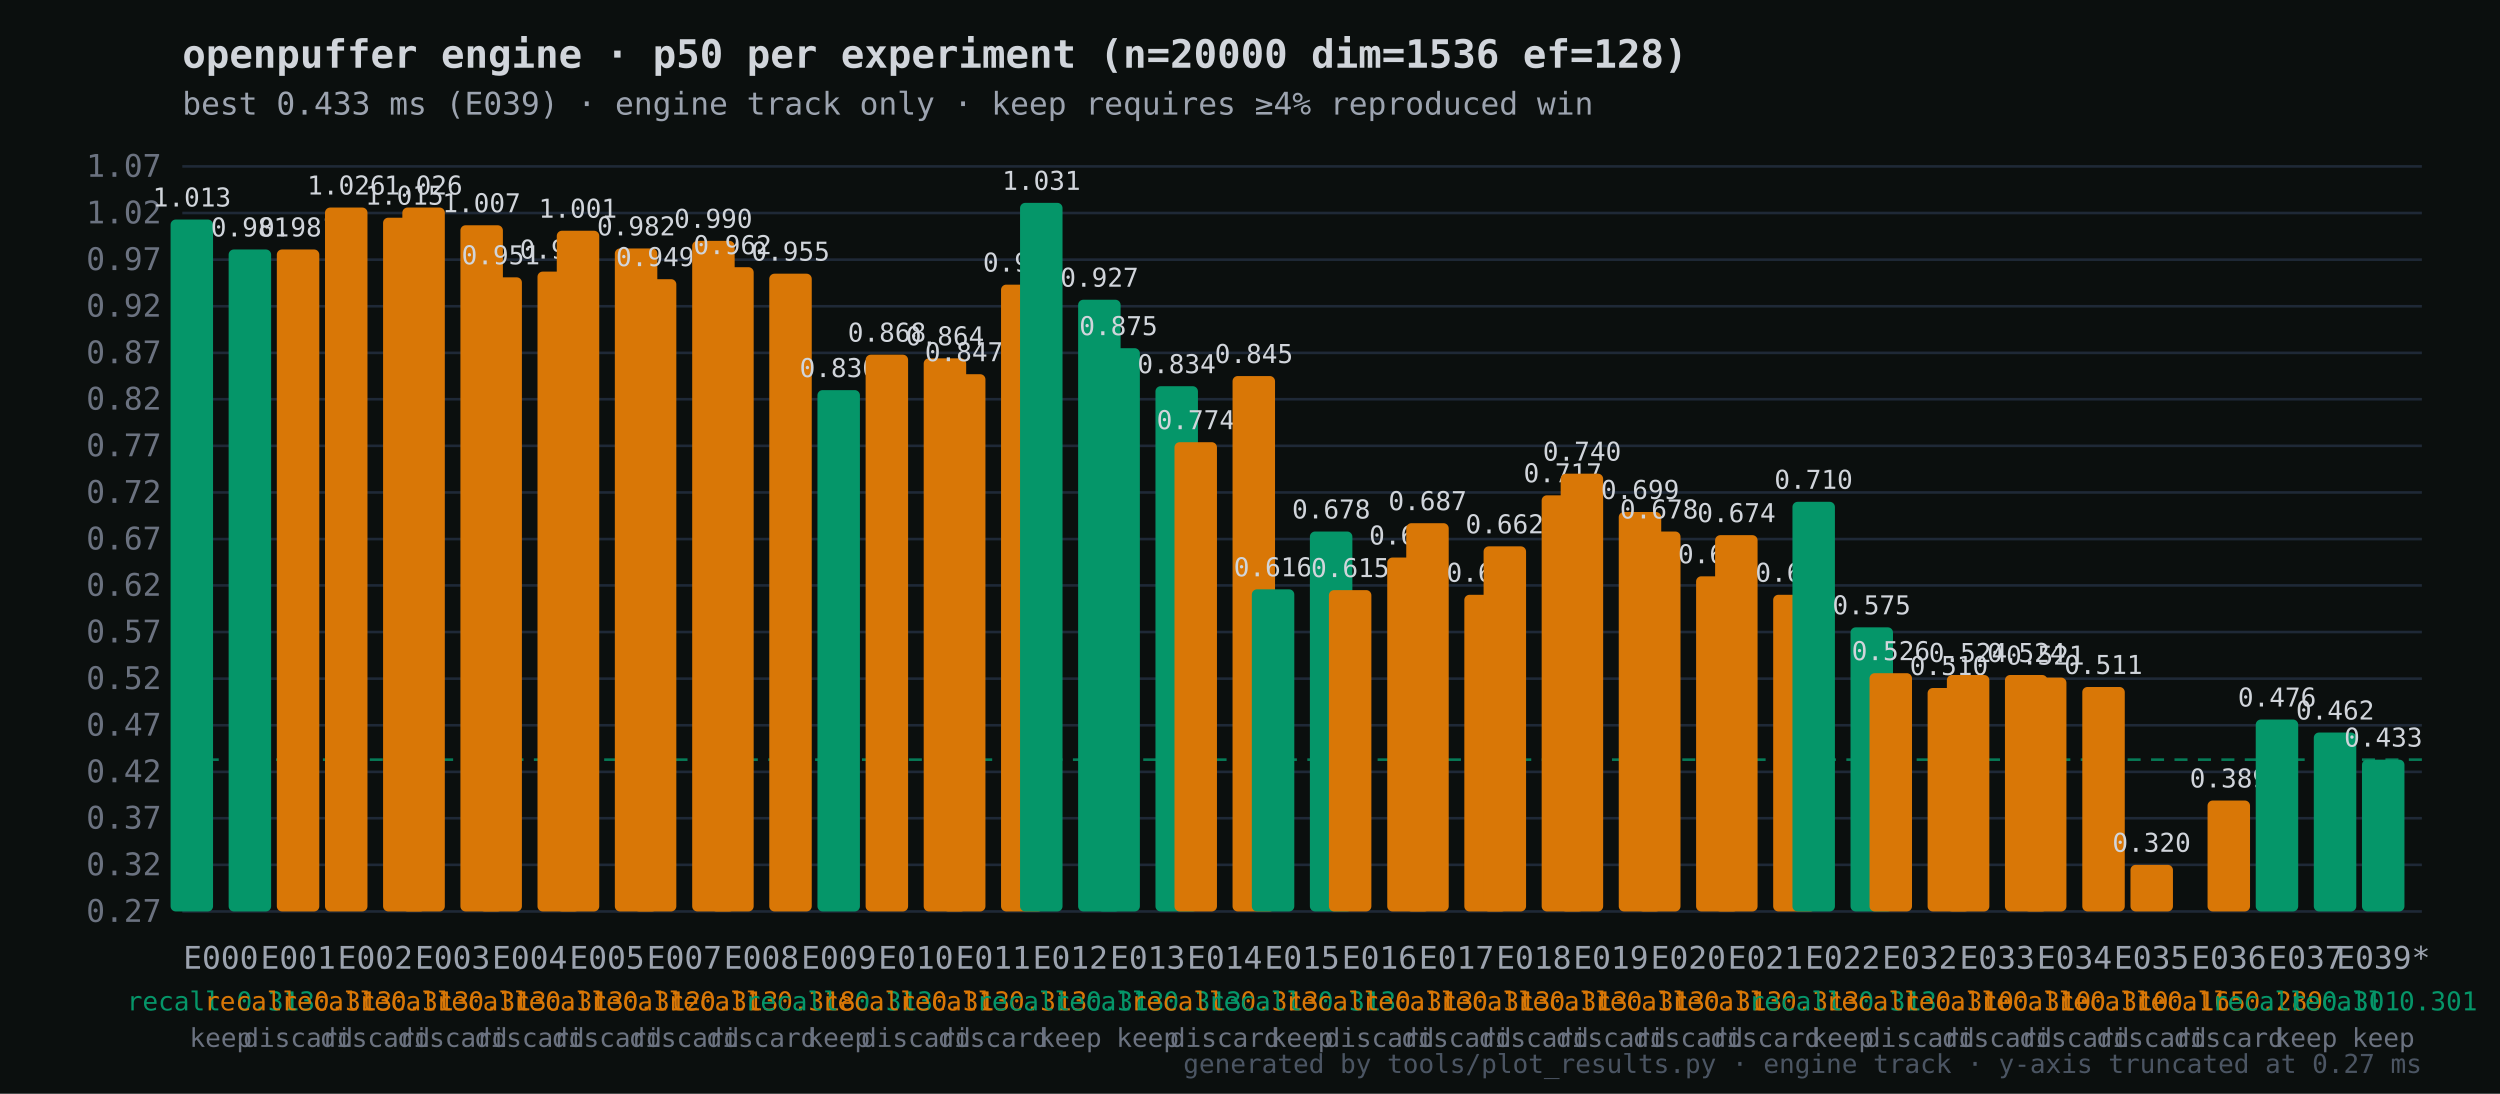
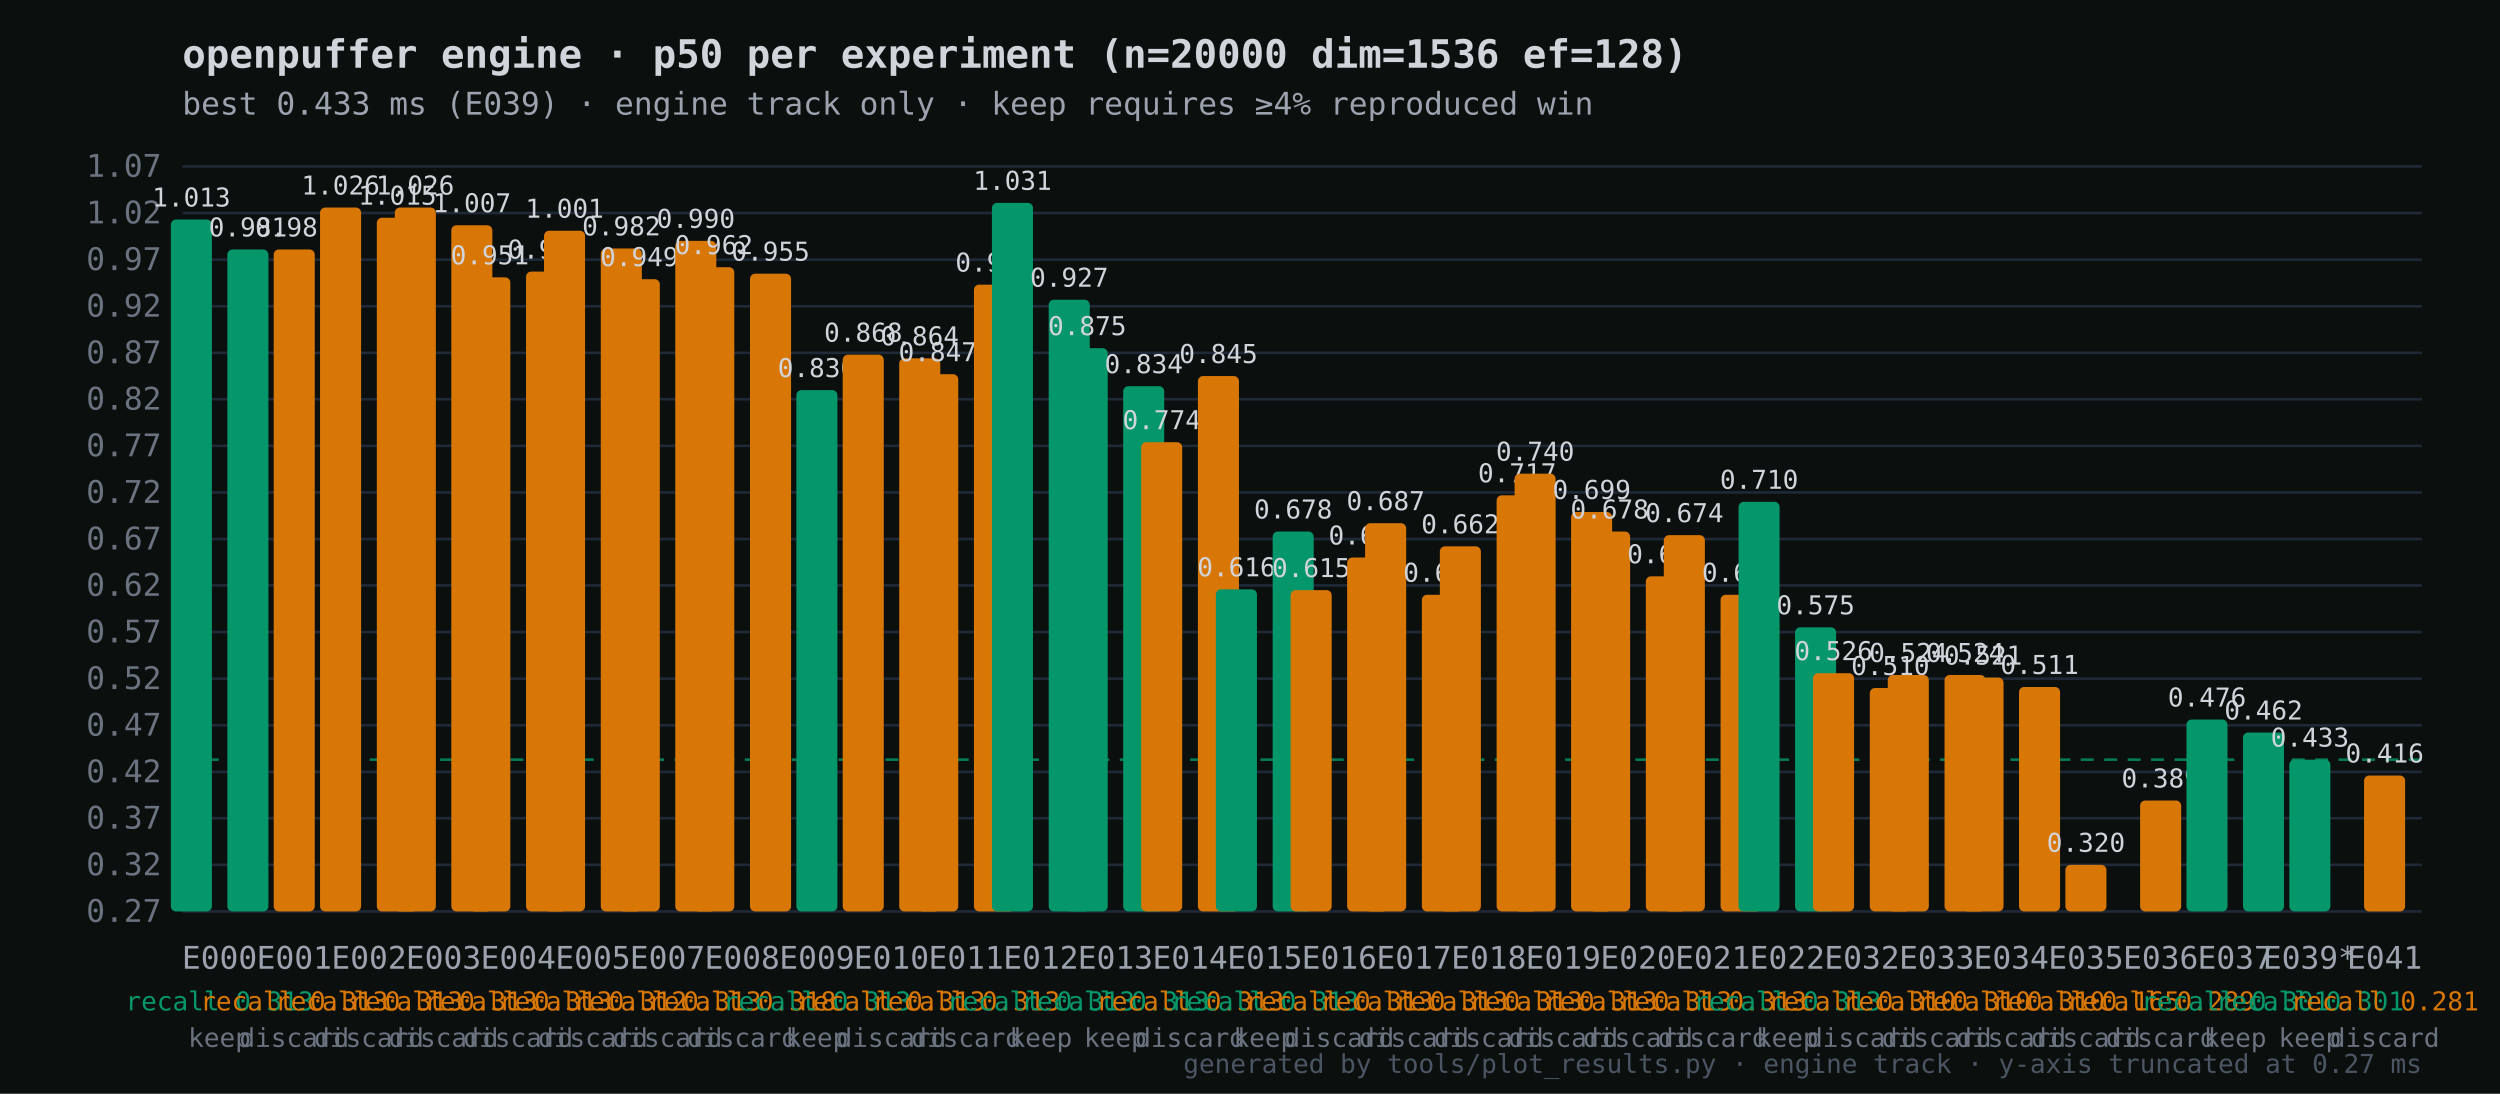
<svg xmlns="http://www.w3.org/2000/svg" width="960" height="420" viewBox="0 0 960 420" font-family="monospace" font-size="12">
  <rect width="960" height="420" fill="#0b0f0e" />
  <text x="70" y="26" fill="#d1d5db" font-size="15" font-weight="bold">openpuffer engine · p50 per experiment (n=20000 dim=1536 ef=128)</text>
  <text x="70" y="44" fill="#9ca3af">best 0.433 ms (E039) · engine track only · keep requires ≥4% reproduced win</text>
  <line x1="70" x2="930" y1="350.0" y2="350.0" stroke="#1f2937" stroke-width="1" />
  <text x="62" y="354.0" fill="#6b7280" text-anchor="end">0.27</text>
  <line x1="70" x2="930" y1="332.1" y2="332.1" stroke="#1f2937" stroke-width="1" />
  <text x="62" y="336.1" fill="#6b7280" text-anchor="end">0.32</text>
  <line x1="70" x2="930" y1="314.2" y2="314.2" stroke="#1f2937" stroke-width="1" />
  <text x="62" y="318.2" fill="#6b7280" text-anchor="end">0.37</text>
  <line x1="70" x2="930" y1="296.4" y2="296.4" stroke="#1f2937" stroke-width="1" />
  <text x="62" y="300.4" fill="#6b7280" text-anchor="end">0.42</text>
  <line x1="70" x2="930" y1="278.5" y2="278.5" stroke="#1f2937" stroke-width="1" />
  <text x="62" y="282.5" fill="#6b7280" text-anchor="end">0.47</text>
  <line x1="70" x2="930" y1="260.6" y2="260.6" stroke="#1f2937" stroke-width="1" />
  <text x="62" y="264.6" fill="#6b7280" text-anchor="end">0.52</text>
  <line x1="70" x2="930" y1="242.7" y2="242.7" stroke="#1f2937" stroke-width="1" />
  <text x="62" y="246.7" fill="#6b7280" text-anchor="end">0.57</text>
  <line x1="70" x2="930" y1="224.8" y2="224.8" stroke="#1f2937" stroke-width="1" />
  <text x="62" y="228.8" fill="#6b7280" text-anchor="end">0.62</text>
  <line x1="70" x2="930" y1="207.0" y2="207.0" stroke="#1f2937" stroke-width="1" />
  <text x="62" y="211.0" fill="#6b7280" text-anchor="end">0.67</text>
  <line x1="70" x2="930" y1="189.1" y2="189.1" stroke="#1f2937" stroke-width="1" />
  <text x="62" y="193.1" fill="#6b7280" text-anchor="end">0.72</text>
  <line x1="70" x2="930" y1="171.2" y2="171.2" stroke="#1f2937" stroke-width="1" />
  <text x="62" y="175.2" fill="#6b7280" text-anchor="end">0.77</text>
  <line x1="70" x2="930" y1="153.3" y2="153.3" stroke="#1f2937" stroke-width="1" />
  <text x="62" y="157.3" fill="#6b7280" text-anchor="end">0.82</text>
  <line x1="70" x2="930" y1="135.5" y2="135.5" stroke="#1f2937" stroke-width="1" />
  <text x="62" y="139.5" fill="#6b7280" text-anchor="end">0.87</text>
  <line x1="70" x2="930" y1="117.6" y2="117.6" stroke="#1f2937" stroke-width="1" />
  <text x="62" y="121.6" fill="#6b7280" text-anchor="end">0.92</text>
  <line x1="70" x2="930" y1="99.7" y2="99.7" stroke="#1f2937" stroke-width="1" />
  <text x="62" y="103.7" fill="#6b7280" text-anchor="end">0.97</text>
  <line x1="70" x2="930" y1="81.8" y2="81.8" stroke="#1f2937" stroke-width="1" />
  <text x="62" y="85.8" fill="#6b7280" text-anchor="end">1.02</text>
  <line x1="70" x2="930" y1="63.9" y2="63.9" stroke="#1f2937" stroke-width="1" />
  <text x="62" y="67.9" fill="#6b7280" text-anchor="end">1.07</text>
  <rect x="70" y="297.9" width="860" height="-6.2" fill="#059669" opacity="0.08" />
  <line x1="70" x2="930" y1="291.7" y2="291.7" stroke="#059669" stroke-dasharray="5 4" opacity="0.8" />
-   <rect x="65.5" y="84.3" width="16.31" height="265.7" fill="#059669" rx="2" />
-   <text x="73.7" y="79.3" fill="#d1d5db" font-size="10" text-anchor="middle">1.013</text>
-   <rect x="87.8" y="95.8" width="16.31" height="254.2" fill="#059669" rx="2" />
-   <text x="96.0" y="90.8" fill="#d1d5db" font-size="10" text-anchor="middle">0.981</text>
-   <text x="84.8" y="372" fill="#9ca3af" text-anchor="middle">E000</text>
-   <text x="84.8" y="388" fill="#059669" font-size="10" text-anchor="middle">recall 0.313</text>
-   <text x="84.8" y="402" fill="#6b7280" font-size="10" text-anchor="middle">keep</text>
-   <rect x="106.3" y="95.8" width="16.31" height="254.2" fill="#d97706" rx="2" />
-   <text x="114.5" y="90.8" fill="#d1d5db" font-size="10" text-anchor="middle">0.981</text>
-   <text x="114.5" y="372" fill="#9ca3af" text-anchor="middle">E001</text>
-   <text x="114.5" y="388" fill="#d97706" font-size="10" text-anchor="middle">recall 0.313</text>
-   <text x="114.5" y="402" fill="#6b7280" font-size="10" text-anchor="middle">discard</text>
-   <rect x="124.8" y="79.7" width="16.31" height="270.3" fill="#d97706" rx="2" />
-   <text x="133.0" y="74.7" fill="#d1d5db" font-size="10" text-anchor="middle">1.026</text>
-   <rect x="147.1" y="83.6" width="16.31" height="266.4" fill="#d97706" rx="2" />
-   <text x="155.3" y="78.6" fill="#d1d5db" font-size="10" text-anchor="middle">1.015</text>
-   <text x="144.1" y="372" fill="#9ca3af" text-anchor="middle">E002</text>
-   <text x="144.1" y="388" fill="#d97706" font-size="10" text-anchor="middle">recall 0.313</text>
-   <text x="144.1" y="402" fill="#6b7280" font-size="10" text-anchor="middle">discard</text>
-   <rect x="154.5" y="79.7" width="16.31" height="270.3" fill="#d97706" rx="2" />
-   <text x="162.6" y="74.7" fill="#d1d5db" font-size="10" text-anchor="middle">1.026</text>
-   <rect x="176.8" y="86.5" width="16.31" height="263.5" fill="#d97706" rx="2" />
-   <text x="184.9" y="81.5" fill="#d1d5db" font-size="10" text-anchor="middle">1.007</text>
-   <text x="173.8" y="372" fill="#9ca3af" text-anchor="middle">E003</text>
-   <text x="173.8" y="388" fill="#d97706" font-size="10" text-anchor="middle">recall 0.313</text>
-   <text x="173.8" y="402" fill="#6b7280" font-size="10" text-anchor="middle">discard</text>
-   <rect x="184.1" y="106.5" width="16.31" height="243.5" fill="#d97706" rx="2" />
-   <text x="192.3" y="101.5" fill="#d1d5db" font-size="10" text-anchor="middle">0.951</text>
-   <rect x="206.4" y="104.3" width="16.31" height="245.7" fill="#d97706" rx="2" />
-   <text x="214.6" y="99.3" fill="#d1d5db" font-size="10" text-anchor="middle">0.957</text>
-   <text x="203.4" y="372" fill="#9ca3af" text-anchor="middle">E004</text>
-   <text x="203.4" y="388" fill="#d97706" font-size="10" text-anchor="middle">recall 0.313</text>
-   <text x="203.4" y="402" fill="#6b7280" font-size="10" text-anchor="middle">discard</text>
-   <rect x="213.8" y="88.6" width="16.31" height="261.4" fill="#d97706" rx="2" />
-   <text x="221.9" y="83.6" fill="#d1d5db" font-size="10" text-anchor="middle">1.001</text>
-   <rect x="236.1" y="95.4" width="16.31" height="254.6" fill="#d97706" rx="2" />
-   <text x="244.3" y="90.4" fill="#d1d5db" font-size="10" text-anchor="middle">0.982</text>
-   <text x="233.1" y="372" fill="#9ca3af" text-anchor="middle">E005</text>
-   <text x="233.1" y="388" fill="#d97706" font-size="10" text-anchor="middle">recall 0.312</text>
-   <text x="233.1" y="402" fill="#6b7280" font-size="10" text-anchor="middle">discard</text>
-   <rect x="243.4" y="107.2" width="16.31" height="242.8" fill="#d97706" rx="2" />
-   <text x="251.6" y="102.2" fill="#d1d5db" font-size="10" text-anchor="middle">0.949</text>
-   <rect x="265.8" y="92.5" width="16.31" height="257.5" fill="#d97706" rx="2" />
-   <text x="273.9" y="87.5" fill="#d1d5db" font-size="10" text-anchor="middle">0.990</text>
-   <text x="262.8" y="372" fill="#9ca3af" text-anchor="middle">E007</text>
-   <text x="262.8" y="388" fill="#d97706" font-size="10" text-anchor="middle">recall 0.313</text>
-   <text x="262.8" y="402" fill="#6b7280" font-size="10" text-anchor="middle">discard</text>
-   <rect x="273.1" y="102.6" width="16.31" height="247.4" fill="#d97706" rx="2" />
-   <text x="281.3" y="97.6" fill="#d1d5db" font-size="10" text-anchor="middle">0.962</text>
-   <rect x="295.4" y="105.1" width="16.31" height="244.9" fill="#d97706" rx="2" />
-   <text x="303.6" y="100.1" fill="#d1d5db" font-size="10" text-anchor="middle">0.955</text>
-   <text x="292.4" y="372" fill="#9ca3af" text-anchor="middle">E008</text>
-   <text x="292.4" y="388" fill="#d97706" font-size="10" text-anchor="middle">recall 0.318</text>
-   <text x="292.4" y="402" fill="#6b7280" font-size="10" text-anchor="middle">discard</text>
-   <rect x="313.9" y="149.8" width="16.31" height="200.2" fill="#059669" rx="2" />
-   <text x="322.1" y="144.8" fill="#d1d5db" font-size="10" text-anchor="middle">0.830</text>
-   <text x="322.1" y="372" fill="#9ca3af" text-anchor="middle">E009</text>
-   <text x="322.1" y="388" fill="#059669" font-size="10" text-anchor="middle">recall 0.313</text>
-   <text x="322.1" y="402" fill="#6b7280" font-size="10" text-anchor="middle">keep</text>
-   <rect x="332.4" y="136.2" width="16.31" height="213.8" fill="#d97706" rx="2" />
-   <text x="340.6" y="131.2" fill="#d1d5db" font-size="10" text-anchor="middle">0.868</text>
-   <rect x="354.7" y="137.6" width="16.31" height="212.4" fill="#d97706" rx="2" />
-   <text x="362.9" y="132.6" fill="#d1d5db" font-size="10" text-anchor="middle">0.864</text>
-   <text x="351.7" y="372" fill="#9ca3af" text-anchor="middle">E010</text>
-   <text x="351.7" y="388" fill="#d97706" font-size="10" text-anchor="middle">recall 0.313</text>
-   <text x="351.7" y="402" fill="#6b7280" font-size="10" text-anchor="middle">discard</text>
-   <rect x="362.1" y="143.7" width="16.31" height="206.3" fill="#d97706" rx="2" />
-   <text x="370.2" y="138.7" fill="#d1d5db" font-size="10" text-anchor="middle">0.847</text>
-   <rect x="384.4" y="109.3" width="16.31" height="240.7" fill="#d97706" rx="2" />
-   <text x="392.5" y="104.3" fill="#d1d5db" font-size="10" text-anchor="middle">0.943</text>
-   <text x="381.4" y="372" fill="#9ca3af" text-anchor="middle">E011</text>
-   <text x="381.4" y="388" fill="#d97706" font-size="10" text-anchor="middle">recall 0.313</text>
-   <text x="381.4" y="402" fill="#6b7280" font-size="10" text-anchor="middle">discard</text>
-   <rect x="391.7" y="77.9" width="16.31" height="272.1" fill="#059669" rx="2" />
-   <text x="399.9" y="72.9" fill="#d1d5db" font-size="10" text-anchor="middle">1.031</text>
-   <rect x="414.0" y="115.1" width="16.31" height="234.9" fill="#059669" rx="2" />
-   <text x="422.2" y="110.1" fill="#d1d5db" font-size="10" text-anchor="middle">0.927</text>
-   <text x="411.0" y="372" fill="#9ca3af" text-anchor="middle">E012</text>
-   <text x="411.0" y="388" fill="#059669" font-size="10" text-anchor="middle">recall 0.313</text>
-   <text x="411.0" y="402" fill="#6b7280" font-size="10" text-anchor="middle">keep</text>
-   <rect x="421.4" y="133.7" width="16.31" height="216.3" fill="#059669" rx="2" />
-   <text x="429.5" y="128.7" fill="#d1d5db" font-size="10" text-anchor="middle">0.875</text>
-   <rect x="443.7" y="148.3" width="16.31" height="201.7" fill="#059669" rx="2" />
-   <text x="451.8" y="143.3" fill="#d1d5db" font-size="10" text-anchor="middle">0.834</text>
-   <text x="440.7" y="372" fill="#9ca3af" text-anchor="middle">E013</text>
-   <text x="440.7" y="388" fill="#059669" font-size="10" text-anchor="middle">recall 0.313</text>
-   <text x="440.7" y="402" fill="#6b7280" font-size="10" text-anchor="middle">keep</text>
-   <rect x="451.0" y="169.8" width="16.31" height="180.2" fill="#d97706" rx="2" />
-   <text x="459.2" y="164.8" fill="#d1d5db" font-size="10" text-anchor="middle">0.774</text>
-   <rect x="473.3" y="144.4" width="16.31" height="205.6" fill="#d97706" rx="2" />
-   <text x="481.5" y="139.4" fill="#d1d5db" font-size="10" text-anchor="middle">0.845</text>
-   <text x="470.3" y="372" fill="#9ca3af" text-anchor="middle">E014</text>
-   <text x="470.3" y="388" fill="#d97706" font-size="10" text-anchor="middle">recall 0.313</text>
-   <text x="470.3" y="402" fill="#6b7280" font-size="10" text-anchor="middle">discard</text>
-   <rect x="480.7" y="226.3" width="16.31" height="123.7" fill="#059669" rx="2" />
-   <text x="488.8" y="221.3" fill="#d1d5db" font-size="10" text-anchor="middle">0.616</text>
-   <rect x="503.0" y="204.1" width="16.31" height="145.9" fill="#059669" rx="2" />
-   <text x="511.2" y="199.1" fill="#d1d5db" font-size="10" text-anchor="middle">0.678</text>
-   <text x="500.0" y="372" fill="#9ca3af" text-anchor="middle">E015</text>
-   <text x="500.0" y="388" fill="#059669" font-size="10" text-anchor="middle">recall 0.313</text>
-   <text x="500.0" y="402" fill="#6b7280" font-size="10" text-anchor="middle">keep</text>
-   <rect x="510.3" y="226.6" width="16.31" height="123.4" fill="#d97706" rx="2" />
-   <text x="518.5" y="221.6" fill="#d1d5db" font-size="10" text-anchor="middle">0.615</text>
-   <rect x="532.7" y="214.1" width="16.31" height="135.9" fill="#d97706" rx="2" />
-   <text x="540.8" y="209.1" fill="#d1d5db" font-size="10" text-anchor="middle">0.650</text>
-   <text x="529.7" y="372" fill="#9ca3af" text-anchor="middle">E016</text>
-   <text x="529.7" y="388" fill="#d97706" font-size="10" text-anchor="middle">recall 0.313</text>
-   <text x="529.7" y="402" fill="#6b7280" font-size="10" text-anchor="middle">discard</text>
-   <rect x="540.0" y="200.9" width="16.31" height="149.1" fill="#d97706" rx="2" />
-   <text x="548.2" y="195.9" fill="#d1d5db" font-size="10" text-anchor="middle">0.687</text>
-   <rect x="562.3" y="228.4" width="16.31" height="121.6" fill="#d97706" rx="2" />
-   <text x="570.5" y="223.4" fill="#d1d5db" font-size="10" text-anchor="middle">0.610</text>
-   <text x="559.3" y="372" fill="#9ca3af" text-anchor="middle">E017</text>
-   <text x="559.3" y="388" fill="#d97706" font-size="10" text-anchor="middle">recall 0.313</text>
-   <text x="559.3" y="402" fill="#6b7280" font-size="10" text-anchor="middle">discard</text>
-   <rect x="569.7" y="209.8" width="16.31" height="140.2" fill="#d97706" rx="2" />
-   <text x="577.8" y="204.8" fill="#d1d5db" font-size="10" text-anchor="middle">0.662</text>
-   <rect x="592.0" y="190.2" width="16.31" height="159.8" fill="#d97706" rx="2" />
-   <text x="600.1" y="185.2" fill="#d1d5db" font-size="10" text-anchor="middle">0.717</text>
-   <text x="589.0" y="372" fill="#9ca3af" text-anchor="middle">E018</text>
-   <text x="589.0" y="388" fill="#d97706" font-size="10" text-anchor="middle">recall 0.313</text>
-   <text x="589.0" y="402" fill="#6b7280" font-size="10" text-anchor="middle">discard</text>
-   <rect x="599.3" y="181.9" width="16.31" height="168.1" fill="#d97706" rx="2" />
-   <text x="607.5" y="176.9" fill="#d1d5db" font-size="10" text-anchor="middle">0.740</text>
-   <rect x="621.6" y="196.6" width="16.31" height="153.4" fill="#d97706" rx="2" />
-   <text x="629.8" y="191.6" fill="#d1d5db" font-size="10" text-anchor="middle">0.699</text>
-   <text x="618.6" y="372" fill="#9ca3af" text-anchor="middle">E019</text>
-   <text x="618.6" y="388" fill="#d97706" font-size="10" text-anchor="middle">recall 0.313</text>
-   <text x="618.6" y="402" fill="#6b7280" font-size="10" text-anchor="middle">discard</text>
-   <rect x="629.0" y="204.1" width="16.31" height="145.9" fill="#d97706" rx="2" />
-   <text x="637.1" y="199.1" fill="#d1d5db" font-size="10" text-anchor="middle">0.678</text>
-   <rect x="651.3" y="221.3" width="16.31" height="128.7" fill="#d97706" rx="2" />
-   <text x="659.4" y="216.3" fill="#d1d5db" font-size="10" text-anchor="middle">0.630</text>
-   <text x="648.3" y="372" fill="#9ca3af" text-anchor="middle">E020</text>
-   <text x="648.3" y="388" fill="#d97706" font-size="10" text-anchor="middle">recall 0.313</text>
-   <text x="648.3" y="402" fill="#6b7280" font-size="10" text-anchor="middle">discard</text>
-   <rect x="658.6" y="205.5" width="16.31" height="144.5" fill="#d97706" rx="2" />
-   <text x="666.8" y="200.5" fill="#d1d5db" font-size="10" text-anchor="middle">0.674</text>
-   <rect x="680.9" y="228.4" width="16.31" height="121.6" fill="#d97706" rx="2" />
-   <text x="689.1" y="223.4" fill="#d1d5db" font-size="10" text-anchor="middle">0.610</text>
-   <text x="677.9" y="372" fill="#9ca3af" text-anchor="middle">E021</text>
-   <text x="677.9" y="388" fill="#d97706" font-size="10" text-anchor="middle">recall 0.313</text>
-   <text x="677.9" y="402" fill="#6b7280" font-size="10" text-anchor="middle">discard</text>
-   <rect x="688.3" y="192.7" width="16.31" height="157.3" fill="#059669" rx="2" />
-   <text x="696.4" y="187.7" fill="#d1d5db" font-size="10" text-anchor="middle">0.710</text>
-   <rect x="710.6" y="240.9" width="16.31" height="109.1" fill="#059669" rx="2" />
-   <text x="718.7" y="235.9" fill="#d1d5db" font-size="10" text-anchor="middle">0.575</text>
-   <text x="707.6" y="372" fill="#9ca3af" text-anchor="middle">E022</text>
-   <text x="707.6" y="388" fill="#059669" font-size="10" text-anchor="middle">recall 0.313</text>
-   <text x="707.6" y="402" fill="#6b7280" font-size="10" text-anchor="middle">keep</text>
-   <rect x="717.9" y="258.5" width="16.31" height="91.5" fill="#d97706" rx="2" />
-   <text x="726.1" y="253.5" fill="#d1d5db" font-size="10" text-anchor="middle">0.526</text>
-   <rect x="740.2" y="264.2" width="16.31" height="85.8" fill="#d97706" rx="2" />
-   <text x="748.4" y="259.2" fill="#d1d5db" font-size="10" text-anchor="middle">0.510</text>
-   <text x="737.2" y="372" fill="#9ca3af" text-anchor="middle">E032</text>
-   <text x="737.2" y="388" fill="#d97706" font-size="10" text-anchor="middle">recall 0.310</text>
-   <text x="737.2" y="402" fill="#6b7280" font-size="10" text-anchor="middle">discard</text>
-   <rect x="747.6" y="259.2" width="16.31" height="90.8" fill="#d97706" rx="2" />
-   <text x="755.7" y="254.2" fill="#d1d5db" font-size="10" text-anchor="middle">0.524</text>
-   <rect x="769.9" y="259.2" width="16.31" height="90.8" fill="#d97706" rx="2" />
-   <text x="778.1" y="254.2" fill="#d1d5db" font-size="10" text-anchor="middle">0.524</text>
-   <text x="766.9" y="372" fill="#9ca3af" text-anchor="middle">E033</text>
-   <text x="766.9" y="388" fill="#d97706" font-size="10" text-anchor="middle">recall 0.310</text>
-   <text x="766.9" y="402" fill="#6b7280" font-size="10" text-anchor="middle">discard</text>
-   <rect x="777.2" y="260.2" width="16.31" height="89.8" fill="#d97706" rx="2" />
-   <text x="785.4" y="255.2" fill="#d1d5db" font-size="10" text-anchor="middle">0.521</text>
-   <rect x="799.6" y="263.8" width="16.31" height="86.2" fill="#d97706" rx="2" />
-   <text x="807.7" y="258.8" fill="#d1d5db" font-size="10" text-anchor="middle">0.511</text>
-   <text x="796.6" y="372" fill="#9ca3af" text-anchor="middle">E034</text>
-   <text x="796.6" y="388" fill="#d97706" font-size="10" text-anchor="middle">recall 0.310</text>
-   <text x="796.6" y="402" fill="#6b7280" font-size="10" text-anchor="middle">discard</text>
-   <rect x="818.1" y="332.1" width="16.31" height="17.9" fill="#d97706" rx="2" />
-   <text x="826.2" y="327.1" fill="#d1d5db" font-size="10" text-anchor="middle">0.320</text>
-   <text x="826.2" y="372" fill="#9ca3af" text-anchor="middle">E035</text>
-   <text x="826.2" y="388" fill="#d97706" font-size="10" text-anchor="middle">recall 0.165</text>
-   <text x="826.2" y="402" fill="#6b7280" font-size="10" text-anchor="middle">discard</text>
-   <rect x="847.7" y="307.4" width="16.31" height="42.6" fill="#d97706" rx="2" />
-   <text x="855.9" y="302.4" fill="#d1d5db" font-size="10" text-anchor="middle">0.389</text>
-   <text x="855.9" y="372" fill="#9ca3af" text-anchor="middle">E036</text>
-   <text x="855.9" y="388" fill="#d97706" font-size="10" text-anchor="middle">recall 0.289</text>
-   <text x="855.9" y="402" fill="#6b7280" font-size="10" text-anchor="middle">discard</text>
-   <rect x="866.2" y="276.3" width="16.31" height="73.7" fill="#059669" rx="2" />
-   <text x="874.4" y="271.3" fill="#d1d5db" font-size="10" text-anchor="middle">0.476</text>
-   <rect x="888.5" y="281.3" width="16.31" height="68.7" fill="#059669" rx="2" />
-   <text x="896.7" y="276.3" fill="#d1d5db" font-size="10" text-anchor="middle">0.462</text>
-   <text x="885.5" y="372" fill="#9ca3af" text-anchor="middle">E037</text>
-   <text x="885.5" y="388" fill="#059669" font-size="10" text-anchor="middle">recall 0.301</text>
-   <text x="885.5" y="402" fill="#6b7280" font-size="10" text-anchor="middle">keep</text>
-   <rect x="907.0" y="291.7" width="16.31" height="58.3" fill="#059669" rx="2" />
-   <text x="915.2" y="286.7" fill="#d1d5db" font-size="10" text-anchor="middle">0.433</text>
-   <text x="915.2" y="372" fill="#9ca3af" text-anchor="middle">E039*</text>
-   <text x="915.2" y="388" fill="#059669" font-size="10" text-anchor="middle">recall 0.301</text>
-   <text x="915.2" y="402" fill="#6b7280" font-size="10" text-anchor="middle">keep</text>
+   <rect x="65.6" y="84.3" width="15.767" height="265.7" fill="#059669" rx="2" />
+   <text x="73.5" y="79.3" fill="#d1d5db" font-size="10" text-anchor="middle">1.013</text>
+   <rect x="87.3" y="95.8" width="15.767" height="254.2" fill="#059669" rx="2" />
+   <text x="95.2" y="90.8" fill="#d1d5db" font-size="10" text-anchor="middle">0.981</text>
+   <text x="84.3" y="372" fill="#9ca3af" text-anchor="middle">E000</text>
+   <text x="84.3" y="388" fill="#059669" font-size="10" text-anchor="middle">recall 0.313</text>
+   <text x="84.3" y="402" fill="#6b7280" font-size="10" text-anchor="middle">keep</text>
+   <rect x="105.1" y="95.8" width="15.767" height="254.2" fill="#d97706" rx="2" />
+   <text x="113.0" y="90.8" fill="#d1d5db" font-size="10" text-anchor="middle">0.981</text>
+   <text x="113.0" y="372" fill="#9ca3af" text-anchor="middle">E001</text>
+   <text x="113.0" y="388" fill="#d97706" font-size="10" text-anchor="middle">recall 0.313</text>
+   <text x="113.0" y="402" fill="#6b7280" font-size="10" text-anchor="middle">discard</text>
+   <rect x="122.9" y="79.7" width="15.767" height="270.3" fill="#d97706" rx="2" />
+   <text x="130.8" y="74.7" fill="#d1d5db" font-size="10" text-anchor="middle">1.026</text>
+   <rect x="144.7" y="83.6" width="15.767" height="266.4" fill="#d97706" rx="2" />
+   <text x="152.6" y="78.6" fill="#d1d5db" font-size="10" text-anchor="middle">1.015</text>
+   <text x="141.7" y="372" fill="#9ca3af" text-anchor="middle">E002</text>
+   <text x="141.7" y="388" fill="#d97706" font-size="10" text-anchor="middle">recall 0.313</text>
+   <text x="141.7" y="402" fill="#6b7280" font-size="10" text-anchor="middle">discard</text>
+   <rect x="151.6" y="79.7" width="15.767" height="270.3" fill="#d97706" rx="2" />
+   <text x="159.4" y="74.7" fill="#d1d5db" font-size="10" text-anchor="middle">1.026</text>
+   <rect x="173.3" y="86.5" width="15.767" height="263.5" fill="#d97706" rx="2" />
+   <text x="181.2" y="81.5" fill="#d1d5db" font-size="10" text-anchor="middle">1.007</text>
+   <text x="170.3" y="372" fill="#9ca3af" text-anchor="middle">E003</text>
+   <text x="170.3" y="388" fill="#d97706" font-size="10" text-anchor="middle">recall 0.313</text>
+   <text x="170.3" y="402" fill="#6b7280" font-size="10" text-anchor="middle">discard</text>
+   <rect x="180.2" y="106.5" width="15.767" height="243.5" fill="#d97706" rx="2" />
+   <text x="188.1" y="101.5" fill="#d1d5db" font-size="10" text-anchor="middle">0.951</text>
+   <rect x="202.0" y="104.3" width="15.767" height="245.7" fill="#d97706" rx="2" />
+   <text x="209.9" y="99.3" fill="#d1d5db" font-size="10" text-anchor="middle">0.957</text>
+   <text x="199.0" y="372" fill="#9ca3af" text-anchor="middle">E004</text>
+   <text x="199.0" y="388" fill="#d97706" font-size="10" text-anchor="middle">recall 0.313</text>
+   <text x="199.0" y="402" fill="#6b7280" font-size="10" text-anchor="middle">discard</text>
+   <rect x="208.9" y="88.6" width="15.767" height="261.4" fill="#d97706" rx="2" />
+   <text x="216.8" y="83.6" fill="#d1d5db" font-size="10" text-anchor="middle">1.001</text>
+   <rect x="230.7" y="95.4" width="15.767" height="254.6" fill="#d97706" rx="2" />
+   <text x="238.6" y="90.4" fill="#d1d5db" font-size="10" text-anchor="middle">0.982</text>
+   <text x="227.7" y="372" fill="#9ca3af" text-anchor="middle">E005</text>
+   <text x="227.7" y="388" fill="#d97706" font-size="10" text-anchor="middle">recall 0.312</text>
+   <text x="227.7" y="402" fill="#6b7280" font-size="10" text-anchor="middle">discard</text>
+   <rect x="237.6" y="107.2" width="15.767" height="242.8" fill="#d97706" rx="2" />
+   <text x="245.5" y="102.2" fill="#d1d5db" font-size="10" text-anchor="middle">0.949</text>
+   <rect x="259.3" y="92.5" width="15.767" height="257.5" fill="#d97706" rx="2" />
+   <text x="267.2" y="87.5" fill="#d1d5db" font-size="10" text-anchor="middle">0.990</text>
+   <text x="256.3" y="372" fill="#9ca3af" text-anchor="middle">E007</text>
+   <text x="256.3" y="388" fill="#d97706" font-size="10" text-anchor="middle">recall 0.313</text>
+   <text x="256.3" y="402" fill="#6b7280" font-size="10" text-anchor="middle">discard</text>
+   <rect x="266.2" y="102.6" width="15.767" height="247.4" fill="#d97706" rx="2" />
+   <text x="274.1" y="97.6" fill="#d1d5db" font-size="10" text-anchor="middle">0.962</text>
+   <rect x="288.0" y="105.1" width="15.767" height="244.9" fill="#d97706" rx="2" />
+   <text x="295.9" y="100.1" fill="#d1d5db" font-size="10" text-anchor="middle">0.955</text>
+   <text x="285.0" y="372" fill="#9ca3af" text-anchor="middle">E008</text>
+   <text x="285.0" y="388" fill="#d97706" font-size="10" text-anchor="middle">recall 0.318</text>
+   <text x="285.0" y="402" fill="#6b7280" font-size="10" text-anchor="middle">discard</text>
+   <rect x="305.8" y="149.8" width="15.767" height="200.2" fill="#059669" rx="2" />
+   <text x="313.7" y="144.8" fill="#d1d5db" font-size="10" text-anchor="middle">0.830</text>
+   <text x="313.7" y="372" fill="#9ca3af" text-anchor="middle">E009</text>
+   <text x="313.7" y="388" fill="#059669" font-size="10" text-anchor="middle">recall 0.313</text>
+   <text x="313.7" y="402" fill="#6b7280" font-size="10" text-anchor="middle">keep</text>
+   <rect x="323.6" y="136.2" width="15.767" height="213.8" fill="#d97706" rx="2" />
+   <text x="331.5" y="131.2" fill="#d1d5db" font-size="10" text-anchor="middle">0.868</text>
+   <rect x="345.3" y="137.6" width="15.767" height="212.4" fill="#d97706" rx="2" />
+   <text x="353.2" y="132.6" fill="#d1d5db" font-size="10" text-anchor="middle">0.864</text>
+   <text x="342.3" y="372" fill="#9ca3af" text-anchor="middle">E010</text>
+   <text x="342.3" y="388" fill="#d97706" font-size="10" text-anchor="middle">recall 0.313</text>
+   <text x="342.3" y="402" fill="#6b7280" font-size="10" text-anchor="middle">discard</text>
+   <rect x="352.2" y="143.7" width="15.767" height="206.3" fill="#d97706" rx="2" />
+   <text x="360.1" y="138.7" fill="#d1d5db" font-size="10" text-anchor="middle">0.847</text>
+   <rect x="374.0" y="109.3" width="15.767" height="240.7" fill="#d97706" rx="2" />
+   <text x="381.9" y="104.3" fill="#d1d5db" font-size="10" text-anchor="middle">0.943</text>
+   <text x="371.0" y="372" fill="#9ca3af" text-anchor="middle">E011</text>
+   <text x="371.0" y="388" fill="#d97706" font-size="10" text-anchor="middle">recall 0.313</text>
+   <text x="371.0" y="402" fill="#6b7280" font-size="10" text-anchor="middle">discard</text>
+   <rect x="380.9" y="77.9" width="15.767" height="272.1" fill="#059669" rx="2" />
+   <text x="388.8" y="72.9" fill="#d1d5db" font-size="10" text-anchor="middle">1.031</text>
+   <rect x="402.7" y="115.1" width="15.767" height="234.9" fill="#059669" rx="2" />
+   <text x="410.6" y="110.1" fill="#d1d5db" font-size="10" text-anchor="middle">0.927</text>
+   <text x="399.7" y="372" fill="#9ca3af" text-anchor="middle">E012</text>
+   <text x="399.7" y="388" fill="#059669" font-size="10" text-anchor="middle">recall 0.313</text>
+   <text x="399.7" y="402" fill="#6b7280" font-size="10" text-anchor="middle">keep</text>
+   <rect x="409.6" y="133.7" width="15.767" height="216.3" fill="#059669" rx="2" />
+   <text x="417.5" y="128.7" fill="#d1d5db" font-size="10" text-anchor="middle">0.875</text>
+   <rect x="431.3" y="148.3" width="15.767" height="201.7" fill="#059669" rx="2" />
+   <text x="439.2" y="143.3" fill="#d1d5db" font-size="10" text-anchor="middle">0.834</text>
+   <text x="428.3" y="372" fill="#9ca3af" text-anchor="middle">E013</text>
+   <text x="428.3" y="388" fill="#059669" font-size="10" text-anchor="middle">recall 0.313</text>
+   <text x="428.3" y="402" fill="#6b7280" font-size="10" text-anchor="middle">keep</text>
+   <rect x="438.2" y="169.8" width="15.767" height="180.2" fill="#d97706" rx="2" />
+   <text x="446.1" y="164.8" fill="#d1d5db" font-size="10" text-anchor="middle">0.774</text>
+   <rect x="460.0" y="144.4" width="15.767" height="205.6" fill="#d97706" rx="2" />
+   <text x="467.9" y="139.4" fill="#d1d5db" font-size="10" text-anchor="middle">0.845</text>
+   <text x="457.0" y="372" fill="#9ca3af" text-anchor="middle">E014</text>
+   <text x="457.0" y="388" fill="#d97706" font-size="10" text-anchor="middle">recall 0.313</text>
+   <text x="457.0" y="402" fill="#6b7280" font-size="10" text-anchor="middle">discard</text>
+   <rect x="466.9" y="226.3" width="15.767" height="123.7" fill="#059669" rx="2" />
+   <text x="474.8" y="221.3" fill="#d1d5db" font-size="10" text-anchor="middle">0.616</text>
+   <rect x="488.7" y="204.1" width="15.767" height="145.9" fill="#059669" rx="2" />
+   <text x="496.6" y="199.1" fill="#d1d5db" font-size="10" text-anchor="middle">0.678</text>
+   <text x="485.7" y="372" fill="#9ca3af" text-anchor="middle">E015</text>
+   <text x="485.7" y="388" fill="#059669" font-size="10" text-anchor="middle">recall 0.313</text>
+   <text x="485.7" y="402" fill="#6b7280" font-size="10" text-anchor="middle">keep</text>
+   <rect x="495.6" y="226.6" width="15.767" height="123.4" fill="#d97706" rx="2" />
+   <text x="503.5" y="221.6" fill="#d1d5db" font-size="10" text-anchor="middle">0.615</text>
+   <rect x="517.3" y="214.1" width="15.767" height="135.9" fill="#d97706" rx="2" />
+   <text x="525.2" y="209.1" fill="#d1d5db" font-size="10" text-anchor="middle">0.650</text>
+   <text x="514.3" y="372" fill="#9ca3af" text-anchor="middle">E016</text>
+   <text x="514.3" y="388" fill="#d97706" font-size="10" text-anchor="middle">recall 0.313</text>
+   <text x="514.3" y="402" fill="#6b7280" font-size="10" text-anchor="middle">discard</text>
+   <rect x="524.2" y="200.9" width="15.767" height="149.1" fill="#d97706" rx="2" />
+   <text x="532.1" y="195.9" fill="#d1d5db" font-size="10" text-anchor="middle">0.687</text>
+   <rect x="546.0" y="228.4" width="15.767" height="121.6" fill="#d97706" rx="2" />
+   <text x="553.9" y="223.4" fill="#d1d5db" font-size="10" text-anchor="middle">0.610</text>
+   <text x="543.0" y="372" fill="#9ca3af" text-anchor="middle">E017</text>
+   <text x="543.0" y="388" fill="#d97706" font-size="10" text-anchor="middle">recall 0.313</text>
+   <text x="543.0" y="402" fill="#6b7280" font-size="10" text-anchor="middle">discard</text>
+   <rect x="552.9" y="209.8" width="15.767" height="140.2" fill="#d97706" rx="2" />
+   <text x="560.8" y="204.8" fill="#d1d5db" font-size="10" text-anchor="middle">0.662</text>
+   <rect x="574.7" y="190.2" width="15.767" height="159.8" fill="#d97706" rx="2" />
+   <text x="582.6" y="185.2" fill="#d1d5db" font-size="10" text-anchor="middle">0.717</text>
+   <text x="571.7" y="372" fill="#9ca3af" text-anchor="middle">E018</text>
+   <text x="571.7" y="388" fill="#d97706" font-size="10" text-anchor="middle">recall 0.313</text>
+   <text x="571.7" y="402" fill="#6b7280" font-size="10" text-anchor="middle">discard</text>
+   <rect x="581.6" y="181.9" width="15.767" height="168.1" fill="#d97706" rx="2" />
+   <text x="589.5" y="176.9" fill="#d1d5db" font-size="10" text-anchor="middle">0.740</text>
+   <rect x="603.3" y="196.6" width="15.767" height="153.4" fill="#d97706" rx="2" />
+   <text x="611.2" y="191.6" fill="#d1d5db" font-size="10" text-anchor="middle">0.699</text>
+   <text x="600.3" y="372" fill="#9ca3af" text-anchor="middle">E019</text>
+   <text x="600.3" y="388" fill="#d97706" font-size="10" text-anchor="middle">recall 0.313</text>
+   <text x="600.3" y="402" fill="#6b7280" font-size="10" text-anchor="middle">discard</text>
+   <rect x="610.2" y="204.1" width="15.767" height="145.9" fill="#d97706" rx="2" />
+   <text x="618.1" y="199.1" fill="#d1d5db" font-size="10" text-anchor="middle">0.678</text>
+   <rect x="632.0" y="221.3" width="15.767" height="128.7" fill="#d97706" rx="2" />
+   <text x="639.9" y="216.3" fill="#d1d5db" font-size="10" text-anchor="middle">0.630</text>
+   <text x="629.0" y="372" fill="#9ca3af" text-anchor="middle">E020</text>
+   <text x="629.0" y="388" fill="#d97706" font-size="10" text-anchor="middle">recall 0.313</text>
+   <text x="629.0" y="402" fill="#6b7280" font-size="10" text-anchor="middle">discard</text>
+   <rect x="638.9" y="205.5" width="15.767" height="144.5" fill="#d97706" rx="2" />
+   <text x="646.8" y="200.5" fill="#d1d5db" font-size="10" text-anchor="middle">0.674</text>
+   <rect x="660.7" y="228.4" width="15.767" height="121.6" fill="#d97706" rx="2" />
+   <text x="668.6" y="223.4" fill="#d1d5db" font-size="10" text-anchor="middle">0.610</text>
+   <text x="657.7" y="372" fill="#9ca3af" text-anchor="middle">E021</text>
+   <text x="657.7" y="388" fill="#d97706" font-size="10" text-anchor="middle">recall 0.313</text>
+   <text x="657.7" y="402" fill="#6b7280" font-size="10" text-anchor="middle">discard</text>
+   <rect x="667.6" y="192.7" width="15.767" height="157.3" fill="#059669" rx="2" />
+   <text x="675.5" y="187.7" fill="#d1d5db" font-size="10" text-anchor="middle">0.710</text>
+   <rect x="689.3" y="240.9" width="15.767" height="109.1" fill="#059669" rx="2" />
+   <text x="697.2" y="235.9" fill="#d1d5db" font-size="10" text-anchor="middle">0.575</text>
+   <text x="686.3" y="372" fill="#9ca3af" text-anchor="middle">E022</text>
+   <text x="686.3" y="388" fill="#059669" font-size="10" text-anchor="middle">recall 0.313</text>
+   <text x="686.3" y="402" fill="#6b7280" font-size="10" text-anchor="middle">keep</text>
+   <rect x="696.2" y="258.5" width="15.767" height="91.5" fill="#d97706" rx="2" />
+   <text x="704.1" y="253.5" fill="#d1d5db" font-size="10" text-anchor="middle">0.526</text>
+   <rect x="718.0" y="264.2" width="15.767" height="85.8" fill="#d97706" rx="2" />
+   <text x="725.9" y="259.2" fill="#d1d5db" font-size="10" text-anchor="middle">0.510</text>
+   <text x="715.0" y="372" fill="#9ca3af" text-anchor="middle">E032</text>
+   <text x="715.0" y="388" fill="#d97706" font-size="10" text-anchor="middle">recall 0.310</text>
+   <text x="715.0" y="402" fill="#6b7280" font-size="10" text-anchor="middle">discard</text>
+   <rect x="724.9" y="259.2" width="15.767" height="90.8" fill="#d97706" rx="2" />
+   <text x="732.8" y="254.2" fill="#d1d5db" font-size="10" text-anchor="middle">0.524</text>
+   <rect x="746.7" y="259.2" width="15.767" height="90.8" fill="#d97706" rx="2" />
+   <text x="754.6" y="254.2" fill="#d1d5db" font-size="10" text-anchor="middle">0.524</text>
+   <text x="743.7" y="372" fill="#9ca3af" text-anchor="middle">E033</text>
+   <text x="743.7" y="388" fill="#d97706" font-size="10" text-anchor="middle">recall 0.310</text>
+   <text x="743.7" y="402" fill="#6b7280" font-size="10" text-anchor="middle">discard</text>
+   <rect x="753.6" y="260.2" width="15.767" height="89.8" fill="#d97706" rx="2" />
+   <text x="761.5" y="255.2" fill="#d1d5db" font-size="10" text-anchor="middle">0.521</text>
+   <rect x="775.3" y="263.8" width="15.767" height="86.2" fill="#d97706" rx="2" />
+   <text x="783.2" y="258.8" fill="#d1d5db" font-size="10" text-anchor="middle">0.511</text>
+   <text x="772.3" y="372" fill="#9ca3af" text-anchor="middle">E034</text>
+   <text x="772.3" y="388" fill="#d97706" font-size="10" text-anchor="middle">recall 0.310</text>
+   <text x="772.3" y="402" fill="#6b7280" font-size="10" text-anchor="middle">discard</text>
+   <rect x="793.1" y="332.1" width="15.767" height="17.9" fill="#d97706" rx="2" />
+   <text x="801.0" y="327.1" fill="#d1d5db" font-size="10" text-anchor="middle">0.320</text>
+   <text x="801.0" y="372" fill="#9ca3af" text-anchor="middle">E035</text>
+   <text x="801.0" y="388" fill="#d97706" font-size="10" text-anchor="middle">recall 0.165</text>
+   <text x="801.0" y="402" fill="#6b7280" font-size="10" text-anchor="middle">discard</text>
+   <rect x="821.8" y="307.4" width="15.767" height="42.6" fill="#d97706" rx="2" />
+   <text x="829.7" y="302.4" fill="#d1d5db" font-size="10" text-anchor="middle">0.389</text>
+   <text x="829.7" y="372" fill="#9ca3af" text-anchor="middle">E036</text>
+   <text x="829.7" y="388" fill="#d97706" font-size="10" text-anchor="middle">recall 0.289</text>
+   <text x="829.7" y="402" fill="#6b7280" font-size="10" text-anchor="middle">discard</text>
+   <rect x="839.6" y="276.3" width="15.767" height="73.7" fill="#059669" rx="2" />
+   <text x="847.5" y="271.3" fill="#d1d5db" font-size="10" text-anchor="middle">0.476</text>
+   <rect x="861.3" y="281.3" width="15.767" height="68.7" fill="#059669" rx="2" />
+   <text x="869.2" y="276.3" fill="#d1d5db" font-size="10" text-anchor="middle">0.462</text>
+   <text x="858.3" y="372" fill="#9ca3af" text-anchor="middle">E037</text>
+   <text x="858.3" y="388" fill="#059669" font-size="10" text-anchor="middle">recall 0.301</text>
+   <text x="858.3" y="402" fill="#6b7280" font-size="10" text-anchor="middle">keep</text>
+   <rect x="879.1" y="291.7" width="15.767" height="58.3" fill="#059669" rx="2" />
+   <text x="887.0" y="286.7" fill="#d1d5db" font-size="10" text-anchor="middle">0.433</text>
+   <text x="887.0" y="372" fill="#9ca3af" text-anchor="middle">E039*</text>
+   <text x="887.0" y="388" fill="#059669" font-size="10" text-anchor="middle">recall 0.301</text>
+   <text x="887.0" y="402" fill="#6b7280" font-size="10" text-anchor="middle">keep</text>
+   <rect x="907.8" y="297.8" width="15.767" height="52.2" fill="#d97706" rx="2" />
+   <text x="915.7" y="292.8" fill="#d1d5db" font-size="10" text-anchor="middle">0.416</text>
+   <text x="915.7" y="372" fill="#9ca3af" text-anchor="middle">E041</text>
+   <text x="915.7" y="388" fill="#d97706" font-size="10" text-anchor="middle">recall 0.281</text>
+   <text x="915.7" y="402" fill="#6b7280" font-size="10" text-anchor="middle">discard</text>
  <text x="930" y="412" fill="#4b5563" font-size="10" text-anchor="end">generated by tools/plot_results.py · engine track · y-axis truncated at 0.27 ms</text>
</svg>
